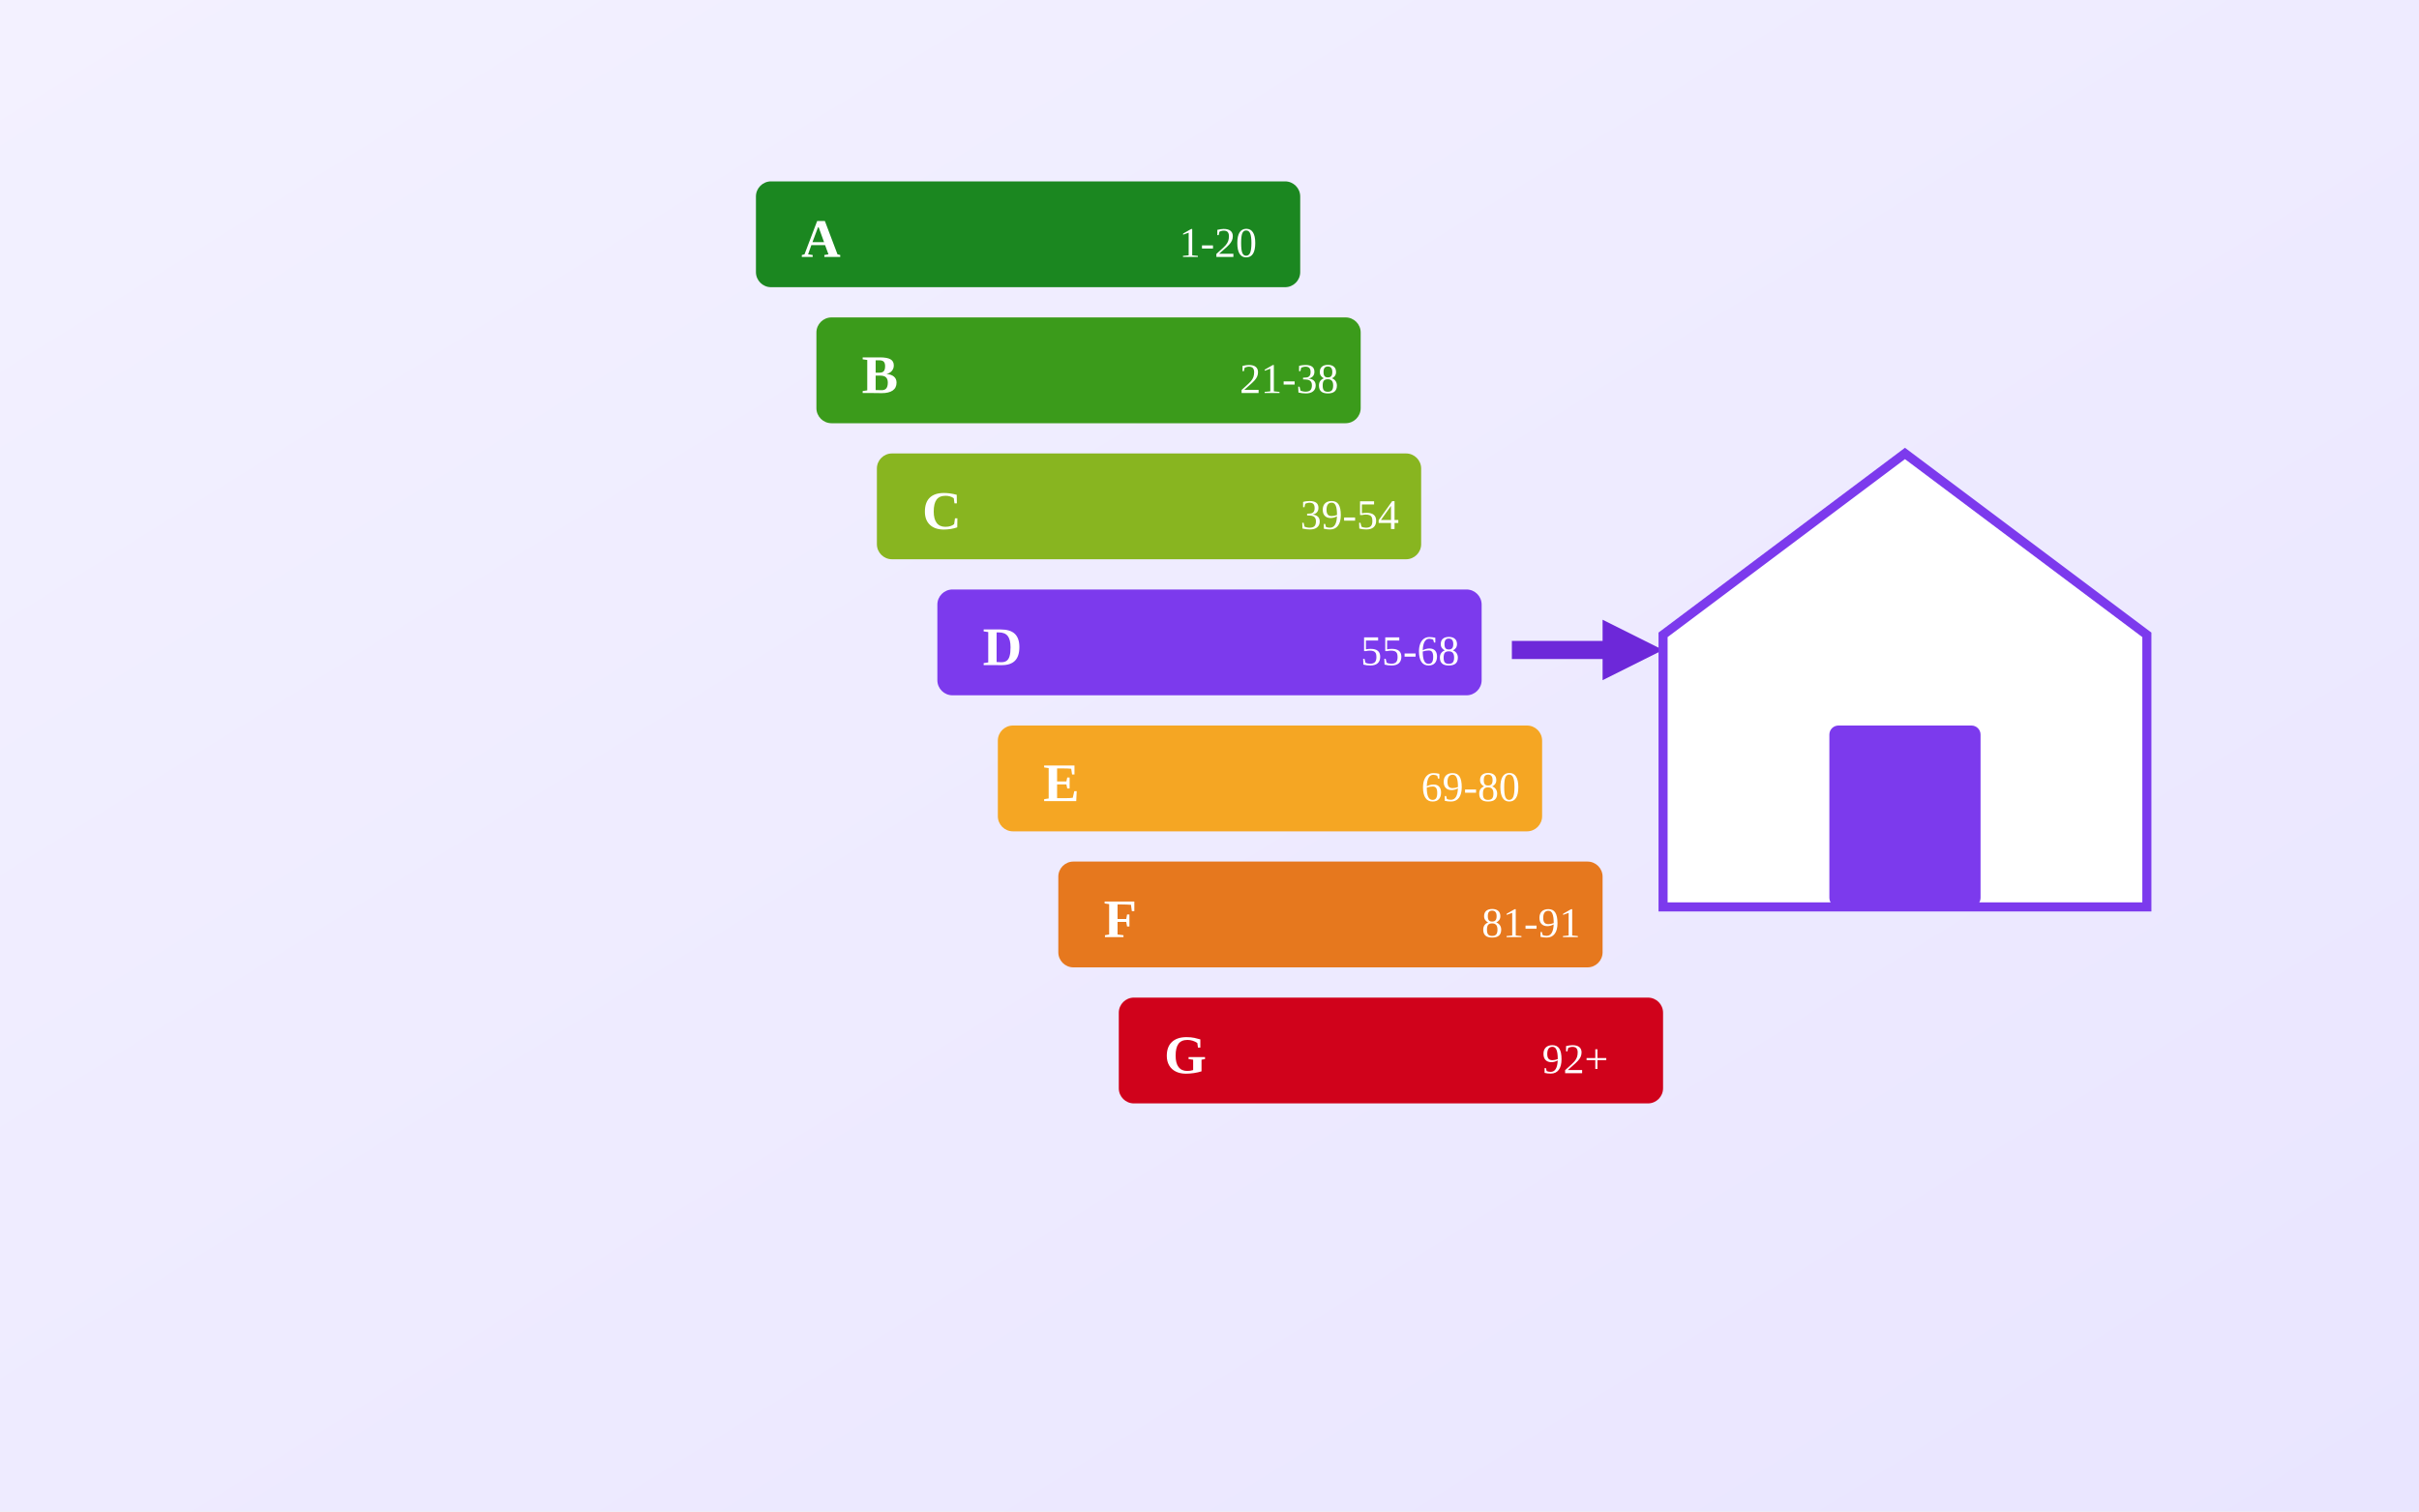
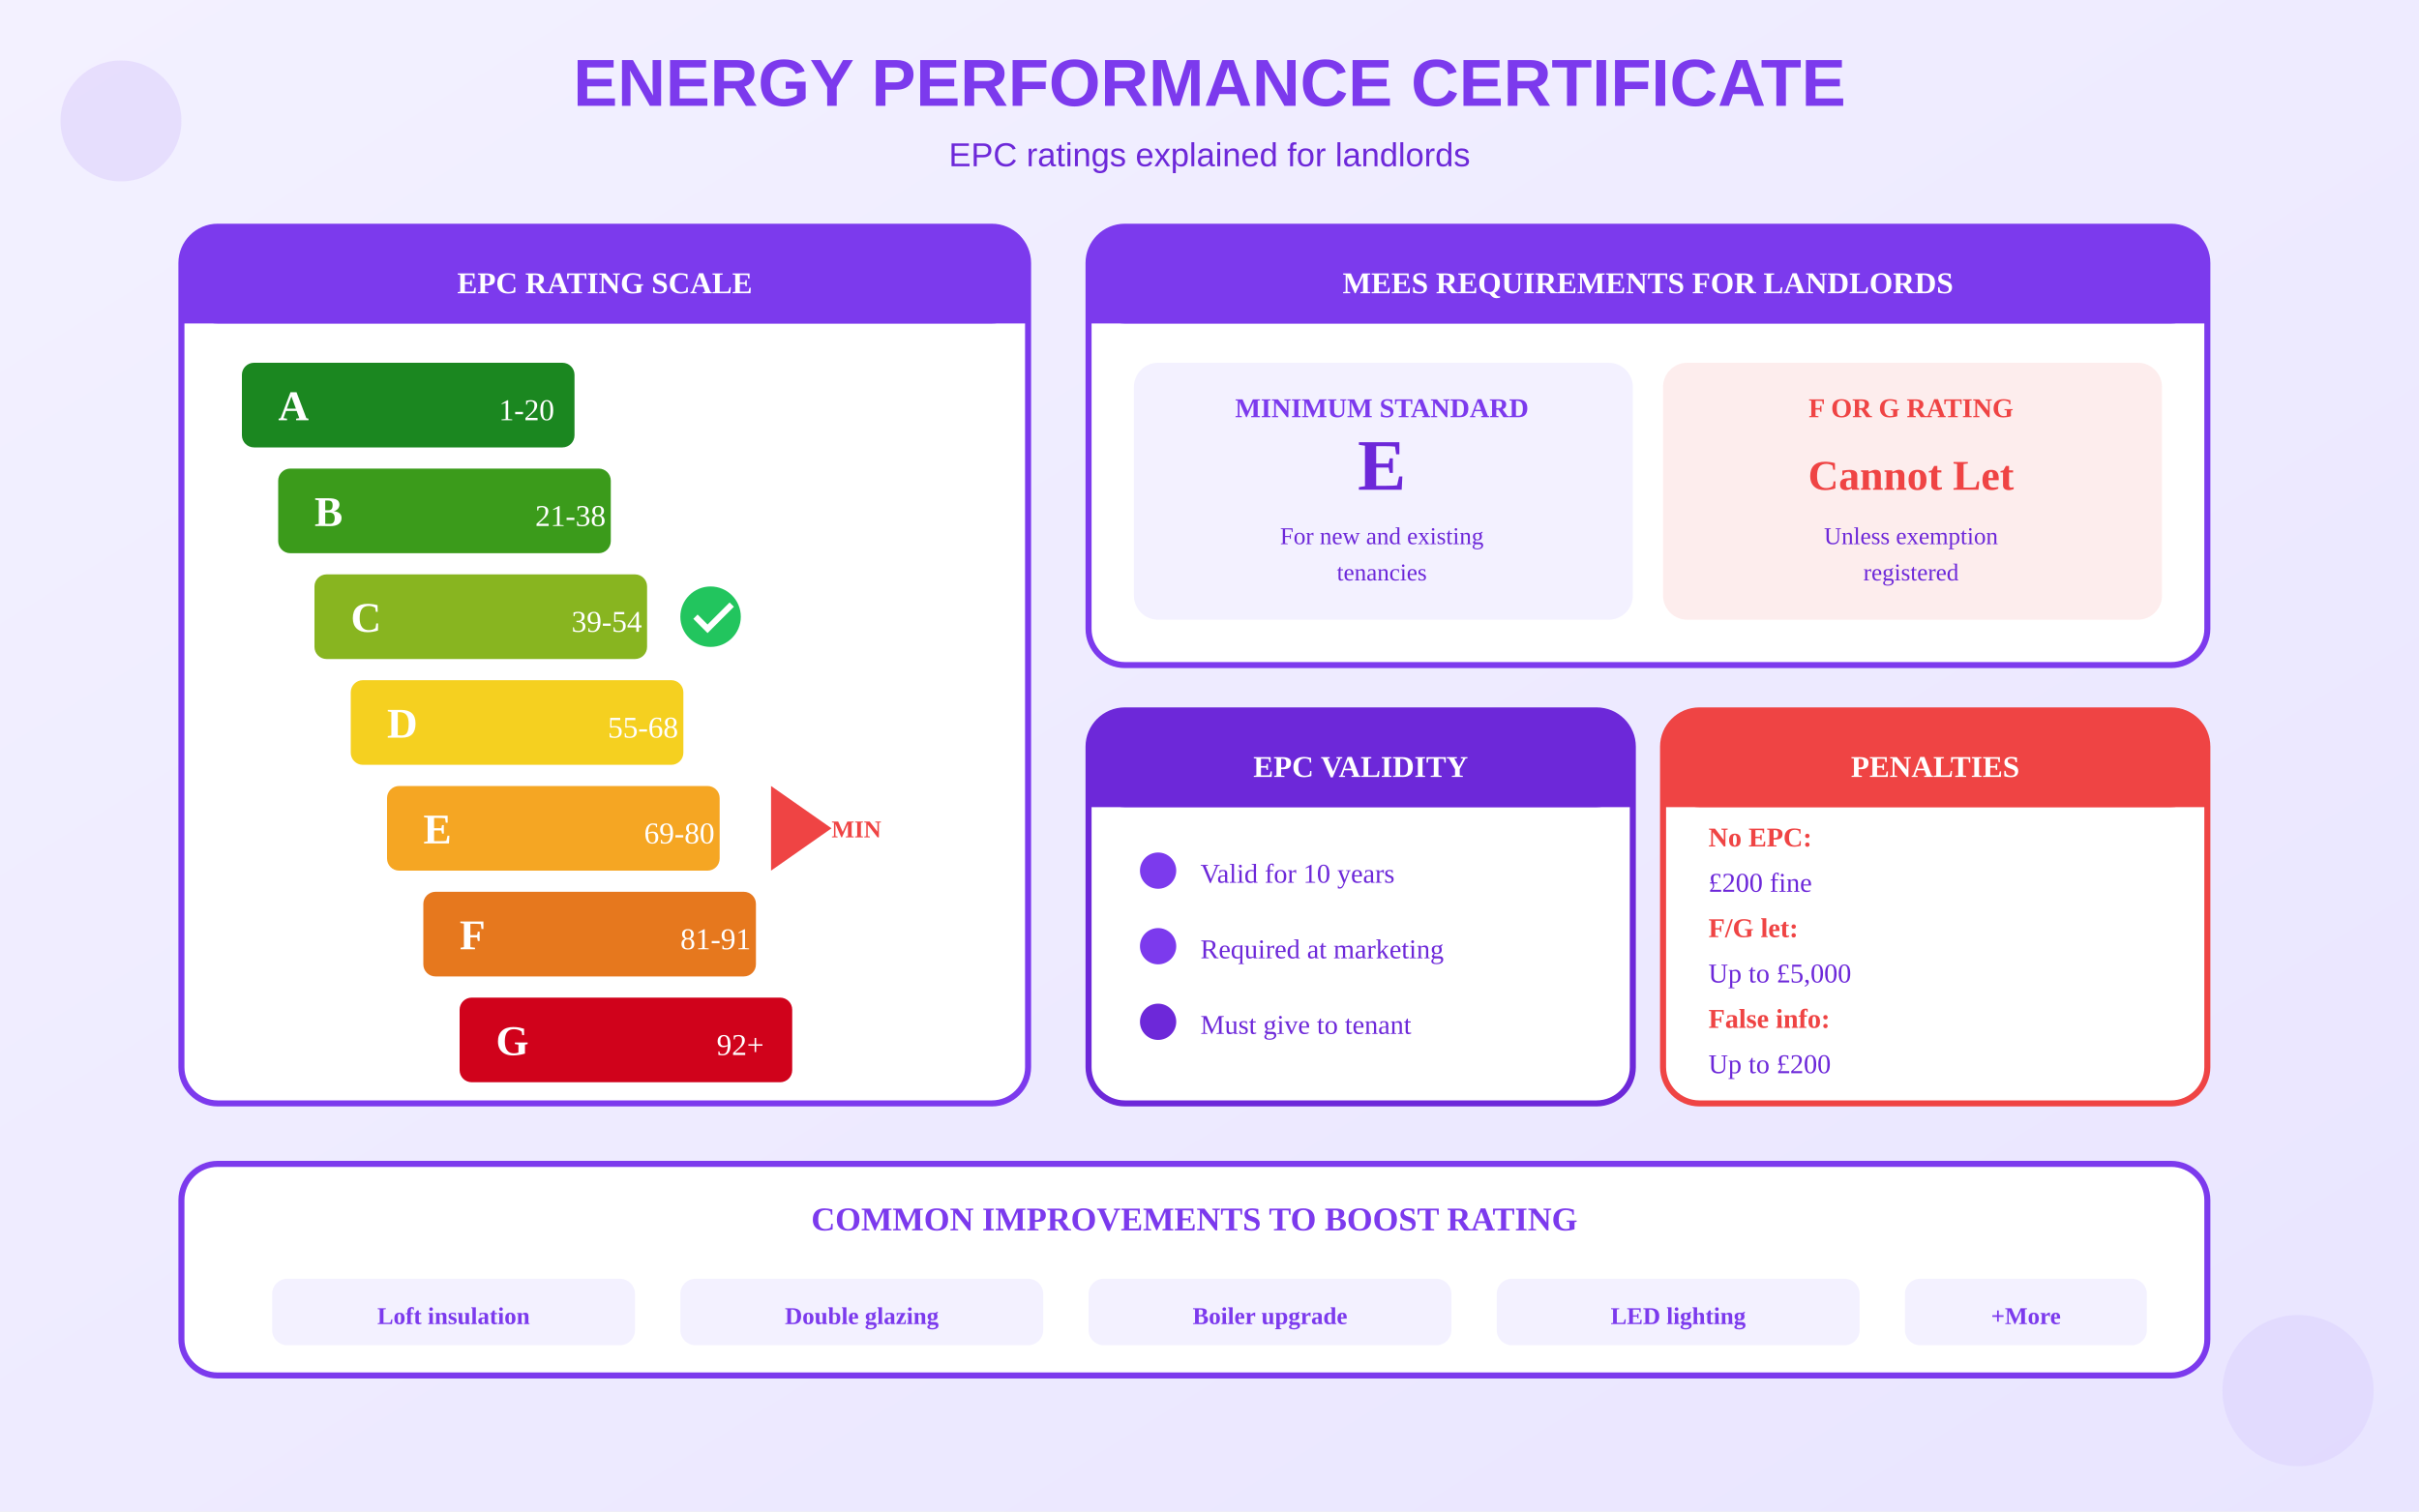
<svg xmlns="http://www.w3.org/2000/svg" viewBox="0 0 800 500">
  <defs>
    <linearGradient id="bgGrad" x1="0%" y1="0%" x2="100%" y2="100%">
      <stop offset="0%" style="stop-color:#F3F1FF" />
      <stop offset="100%" style="stop-color:#E9E5FF" />
    </linearGradient>
  </defs>
  <rect width="800" height="500" fill="url(#bgGrad)" />
-   <g transform="translate(250, 60)">
-     <g>
-       <rect x="0" y="0" width="180" height="35" rx="5" fill="#1B8720" />
-       <text x="15" y="25" fill="white" font-weight="bold" font-size="18">A</text>
-       <text x="140" y="25" fill="white" font-size="14">1-20</text>
+   <text x="400" y="35" text-anchor="middle" fill="#7C3AED" font-size="22" font-weight="bold" font-family="Arial">ENERGY PERFORMANCE CERTIFICATE</text>
+   <text x="400" y="55" text-anchor="middle" fill="#6D28D9" font-size="11" font-family="Arial">EPC ratings explained for landlords</text>
+   <g transform="translate(60, 75)">
+     <rect x="0" y="0" width="280" height="290" rx="12" fill="white" stroke="#7C3AED" stroke-width="2" />
+     <rect x="0" y="0" width="280" height="32" rx="12" fill="#7C3AED" />
+     <rect x="0" y="20" width="280" height="12" fill="#7C3AED" />
+     <text x="140" y="22" text-anchor="middle" fill="white" font-size="10" font-weight="bold">EPC RATING SCALE</text>
+     <g transform="translate(20, 45)">
+       <rect x="0" y="0" width="110" height="28" rx="4" fill="#1B8720" />
+       <text x="12" y="19" fill="white" font-weight="bold" font-size="14">A</text>
+       <text x="85" y="19" fill="white" font-size="10">1-20</text>
    </g>
-     <g>
-       <rect x="20" y="45" width="180" height="35" rx="5" fill="#3B9B1B" />
-       <text x="35" y="70" fill="white" font-weight="bold" font-size="18">B</text>
-       <text x="160" y="70" fill="white" font-size="14">21-38</text>
+     <g transform="translate(20, 80)">
+       <rect x="12" y="0" width="110" height="28" rx="4" fill="#3B9B1B" />
+       <text x="24" y="19" fill="white" font-weight="bold" font-size="14">B</text>
+       <text x="97" y="19" fill="white" font-size="10">21-38</text>
    </g>
-     <g>
-       <rect x="40" y="90" width="180" height="35" rx="5" fill="#88B520" />
-       <text x="55" y="115" fill="white" font-weight="bold" font-size="18">C</text>
-       <text x="180" y="115" fill="white" font-size="14">39-54</text>
+     <g transform="translate(20, 115)">
+       <rect x="24" y="0" width="110" height="28" rx="4" fill="#88B520" />
+       <text x="36" y="19" fill="white" font-weight="bold" font-size="14">C</text>
+       <text x="109" y="19" fill="white" font-size="10">39-54</text>
+       <circle cx="155" cy="14" r="10" fill="#22C55E" />
+       <path d="M150 14 L154 18 L162 10" stroke="white" stroke-width="2" fill="none" />
    </g>
-     <g>
-       <rect x="60" y="135" width="180" height="35" rx="5" fill="#7C3AED" />
-       <text x="75" y="160" fill="white" font-weight="bold" font-size="18">D</text>
-       <text x="200" y="160" fill="white" font-size="14">55-68</text>
-       <polygon points="250,152 280,152 280,145 300,155 280,165 280,158 250,158" fill="#6D28D9" />
+     <g transform="translate(20, 150)">
+       <rect x="36" y="0" width="110" height="28" rx="4" fill="#F5D020" />
+       <text x="48" y="19" fill="white" font-weight="bold" font-size="14">D</text>
+       <text x="121" y="19" fill="white" font-size="10">55-68</text>
    </g>
-     <g>
-       <rect x="80" y="180" width="180" height="35" rx="5" fill="#F5A623" />
-       <text x="95" y="205" fill="white" font-weight="bold" font-size="18">E</text>
-       <text x="220" y="205" fill="white" font-size="14">69-80</text>
+     <g transform="translate(20, 185)">
+       <rect x="48" y="0" width="110" height="28" rx="4" fill="#F5A623" />
+       <text x="60" y="19" fill="white" font-weight="bold" font-size="14">E</text>
+       <text x="133" y="19" fill="white" font-size="10">69-80</text>
+       <polygon points="175,0 195,14 175,28" fill="#EF4444" />
+       <text x="195" y="17" fill="#EF4444" font-size="8" font-weight="bold">MIN</text>
    </g>
-     <g>
-       <rect x="100" y="225" width="180" height="35" rx="5" fill="#E6781E" />
-       <text x="115" y="250" fill="white" font-weight="bold" font-size="18">F</text>
-       <text x="240" y="250" fill="white" font-size="14">81-91</text>
+     <g transform="translate(20, 220)">
+       <rect x="60" y="0" width="110" height="28" rx="4" fill="#E6781E" />
+       <text x="72" y="19" fill="white" font-weight="bold" font-size="14">F</text>
+       <text x="145" y="19" fill="white" font-size="10">81-91</text>
    </g>
-     <g>
-       <rect x="120" y="270" width="180" height="35" rx="5" fill="#D0021B" />
-       <text x="135" y="295" fill="white" font-weight="bold" font-size="18">G</text>
-       <text x="260" y="295" fill="white" font-size="14">92+</text>
+     <g transform="translate(20, 255)">
+       <rect x="72" y="0" width="110" height="28" rx="4" fill="#D0021B" />
+       <text x="84" y="19" fill="white" font-weight="bold" font-size="14">G</text>
+       <text x="157" y="19" fill="white" font-size="10">92+</text>
    </g>
  </g>
-   <g transform="translate(550, 150)">
-     <path d="M80 0 L160 60 L160 150 L0 150 L0 60 Z" fill="white" stroke="#7C3AED" stroke-width="3" />
-     <rect x="55" y="90" width="50" height="60" rx="3" fill="#7C3AED" />
+   <g transform="translate(360, 75)">
+     <rect x="0" y="0" width="370" height="145" rx="12" fill="white" stroke="#7C3AED" stroke-width="2" />
+     <rect x="0" y="0" width="370" height="32" rx="12" fill="#7C3AED" />
+     <rect x="0" y="20" width="370" height="12" fill="#7C3AED" />
+     <text x="185" y="22" text-anchor="middle" fill="white" font-size="10" font-weight="bold">MEES REQUIREMENTS FOR LANDLORDS</text>
+     <g transform="translate(15, 45)">
+       <rect x="0" y="0" width="165" height="85" rx="8" fill="#F3F1FF" />
+       <text x="82" y="18" text-anchor="middle" fill="#7C3AED" font-size="9" font-weight="bold">MINIMUM STANDARD</text>
+       <text x="82" y="42" text-anchor="middle" fill="#6D28D9" font-size="24" font-weight="bold">E</text>
+       <text x="82" y="60" text-anchor="middle" fill="#6D28D9" font-size="8">For new and existing</text>
+       <text x="82" y="72" text-anchor="middle" fill="#6D28D9" font-size="8">tenancies</text>
+     </g>
+     <g transform="translate(190, 45)">
+       <rect x="0" y="0" width="165" height="85" rx="8" fill="#EF4444" opacity="0.1" />
+       <text x="82" y="18" text-anchor="middle" fill="#EF4444" font-size="9" font-weight="bold">F OR G RATING</text>
+       <text x="82" y="42" text-anchor="middle" fill="#EF4444" font-size="14" font-weight="bold">Cannot Let</text>
+       <text x="82" y="60" text-anchor="middle" fill="#6D28D9" font-size="8">Unless exemption</text>
+       <text x="82" y="72" text-anchor="middle" fill="#6D28D9" font-size="8">registered</text>
+     </g>
  </g>
+   <g transform="translate(360, 235)">
+     <rect x="0" y="0" width="180" height="130" rx="12" fill="white" stroke="#6D28D9" stroke-width="2" />
+     <rect x="0" y="0" width="180" height="32" rx="12" fill="#6D28D9" />
+     <rect x="0" y="20" width="180" height="12" fill="#6D28D9" />
+     <text x="90" y="22" text-anchor="middle" fill="white" font-size="10" font-weight="bold">EPC VALIDITY</text>
+     <g transform="translate(15, 45)">
+       <circle cx="8" cy="8" r="6" fill="#7C3AED" />
+       <text x="22" y="12" fill="#6D28D9" font-size="9">Valid for 10 years</text>
+     </g>
+     <g transform="translate(15, 70)">
+       <circle cx="8" cy="8" r="6" fill="#7C3AED" />
+       <text x="22" y="12" fill="#6D28D9" font-size="9">Required at marketing</text>
+     </g>
+     <g transform="translate(15, 95)">
+       <circle cx="8" cy="8" r="6" fill="#6D28D9" />
+       <text x="22" y="12" fill="#6D28D9" font-size="9">Must give to tenant</text>
+     </g>
+   </g>
+   <g transform="translate(550, 235)">
+     <rect x="0" y="0" width="180" height="130" rx="12" fill="white" stroke="#EF4444" stroke-width="2" />
+     <rect x="0" y="0" width="180" height="32" rx="12" fill="#EF4444" />
+     <rect x="0" y="20" width="180" height="12" fill="#EF4444" />
+     <text x="90" y="22" text-anchor="middle" fill="white" font-size="10" font-weight="bold">PENALTIES</text>
+     <g transform="translate(15, 45)">
+       <text x="0" y="0" fill="#EF4444" font-size="9" font-weight="bold">No EPC:</text>
+       <text x="0" y="15" fill="#6D28D9" font-size="9">£200 fine</text>
+     </g>
+     <g transform="translate(15, 75)">
+       <text x="0" y="0" fill="#EF4444" font-size="9" font-weight="bold">F/G let:</text>
+       <text x="0" y="15" fill="#6D28D9" font-size="9">Up to £5,000</text>
+     </g>
+     <g transform="translate(15, 105)">
+       <text x="0" y="0" fill="#EF4444" font-size="9" font-weight="bold">False info:</text>
+       <text x="0" y="15" fill="#6D28D9" font-size="9">Up to £200</text>
+     </g>
+   </g>
+   <g transform="translate(60, 385)">
+     <rect x="0" y="0" width="670" height="70" rx="12" fill="white" stroke="#7C3AED" stroke-width="2" />
+     <text x="335" y="22" text-anchor="middle" fill="#7C3AED" font-size="11" font-weight="bold">COMMON IMPROVEMENTS TO BOOST RATING</text>
+     <g transform="translate(30, 38)">
+       <rect x="0" y="0" width="120" height="22" rx="5" fill="#F3F1FF" />
+       <text x="60" y="15" text-anchor="middle" fill="#7C3AED" font-size="8" font-weight="bold">Loft insulation</text>
+     </g>
+     <g transform="translate(165, 38)">
+       <rect x="0" y="0" width="120" height="22" rx="5" fill="#F3F1FF" />
+       <text x="60" y="15" text-anchor="middle" fill="#7C3AED" font-size="8" font-weight="bold">Double glazing</text>
+     </g>
+     <g transform="translate(300, 38)">
+       <rect x="0" y="0" width="120" height="22" rx="5" fill="#F3F1FF" />
+       <text x="60" y="15" text-anchor="middle" fill="#7C3AED" font-size="8" font-weight="bold">Boiler upgrade</text>
+     </g>
+     <g transform="translate(435, 38)">
+       <rect x="0" y="0" width="120" height="22" rx="5" fill="#F3F1FF" />
+       <text x="60" y="15" text-anchor="middle" fill="#7C3AED" font-size="8" font-weight="bold">LED lighting</text>
+     </g>
+     <g transform="translate(570, 38)">
+       <rect x="0" y="0" width="80" height="22" rx="5" fill="#F3F1FF" />
+       <text x="40" y="15" text-anchor="middle" fill="#7C3AED" font-size="8" font-weight="bold">+More</text>
+     </g>
+   </g>
+   <circle cx="40" cy="40" r="20" fill="#7C3AED" opacity="0.1" />
+   <circle cx="760" cy="460" r="25" fill="#A78BFA" opacity="0.12" />
</svg>
